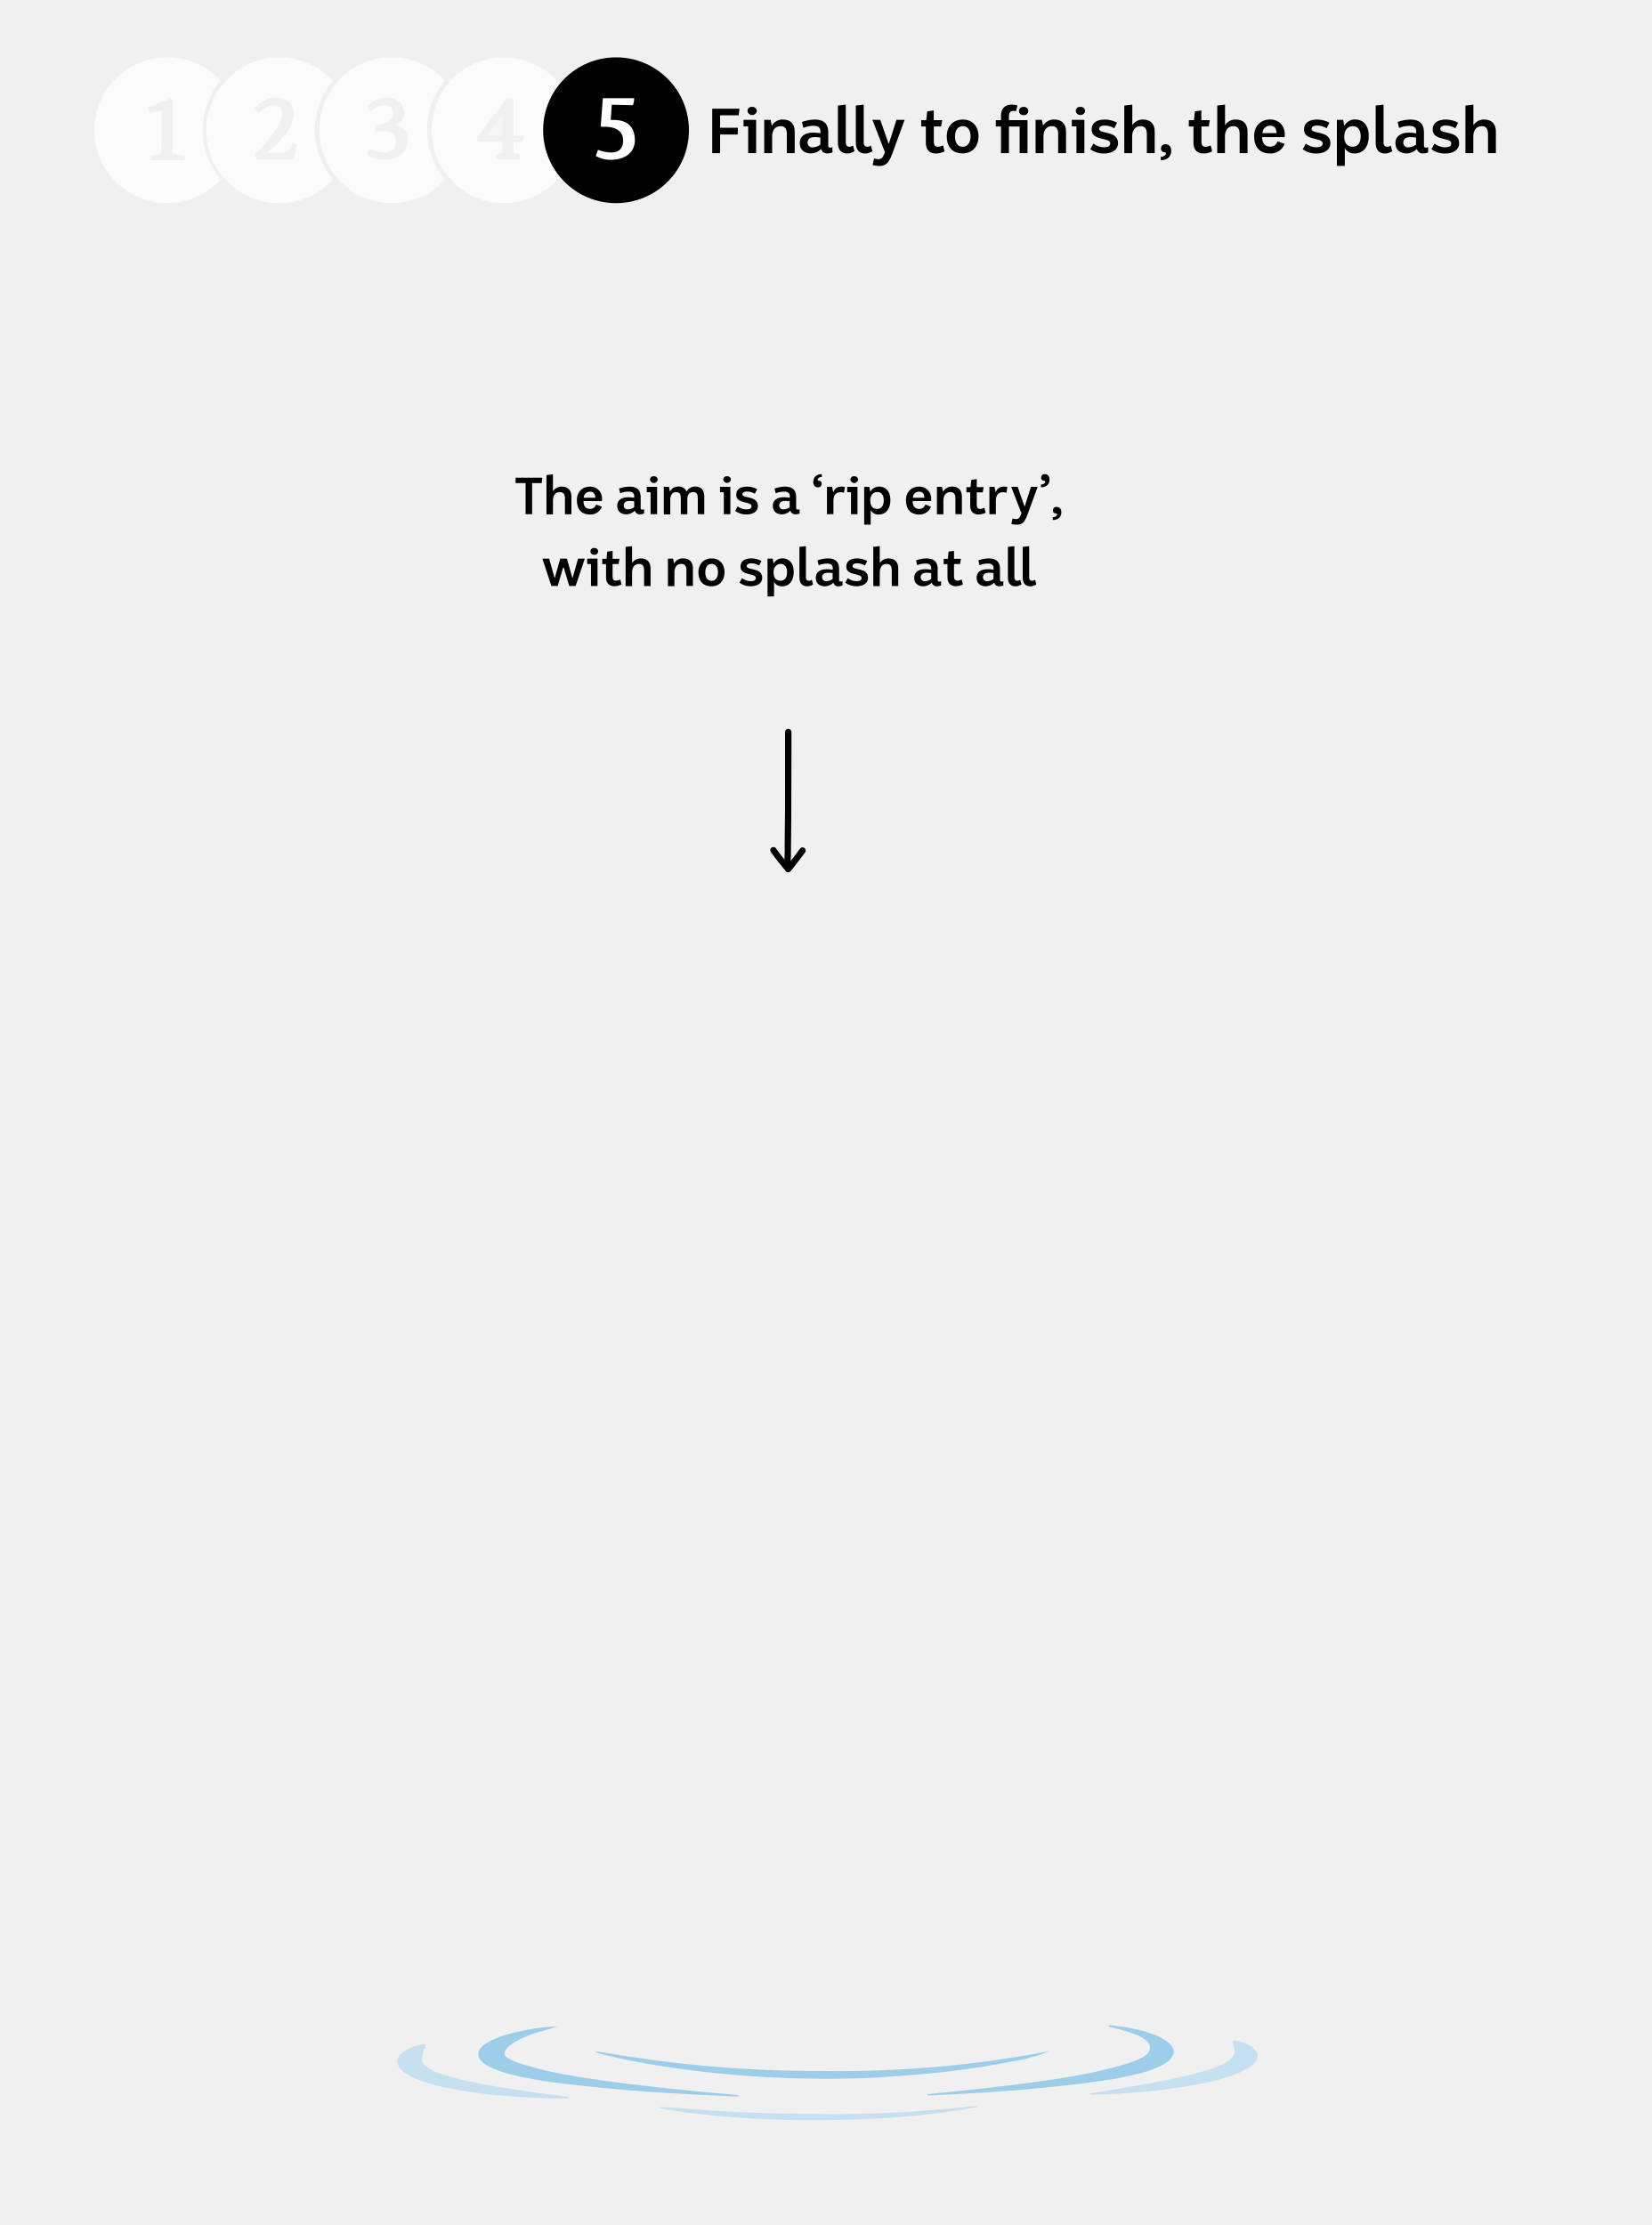
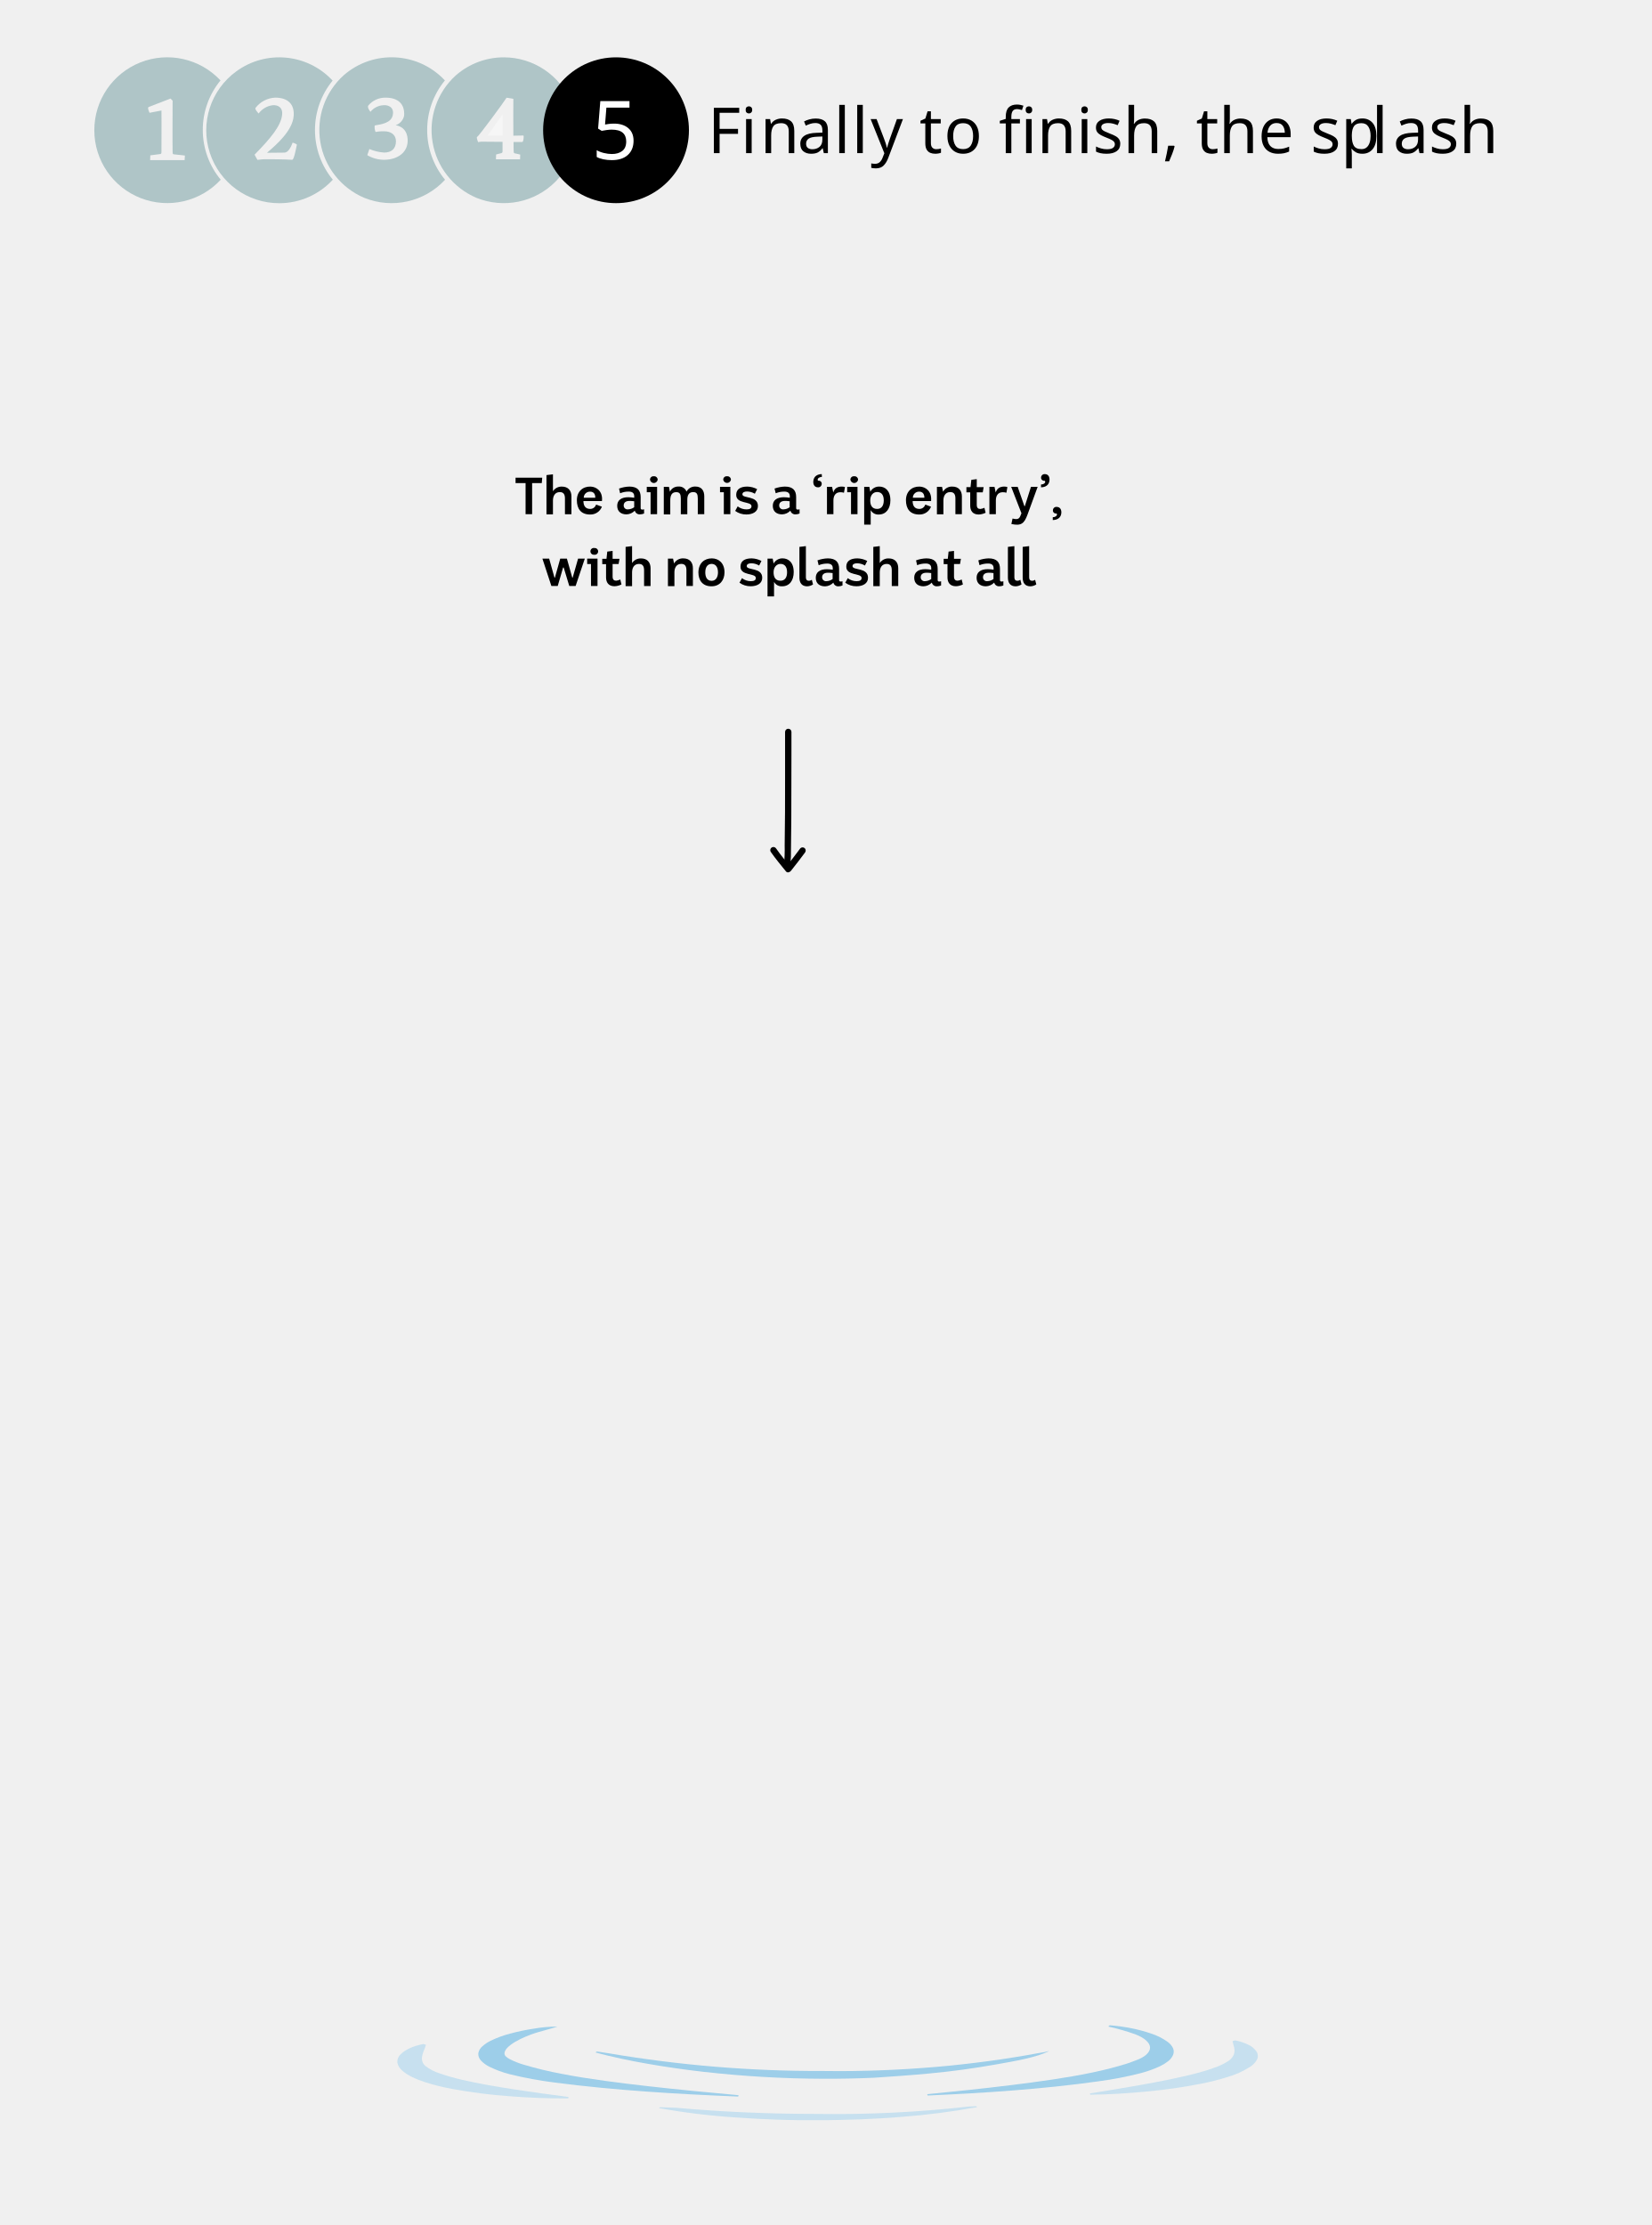
<svg xmlns="http://www.w3.org/2000/svg" id="Layer_1" data-name="Layer 1" viewBox="0 0 780 1051.14">
  <defs>
-     <style>.cls-1,.cls-2,.cls-3{fill:#fff;}.cls-1{opacity:0.7;}.cls-2{opacity:0.37;}.cls-4{opacity:0.6;}.cls-5{fill:#abd6ee;}.cls-6{fill:#66b7e4;}</style>
+     <style>.cls-1{font-size:30px;font-family:ABCSansBold, ABCSans;}.cls-2{letter-spacing:-0.02em;}.cls-3{letter-spacing:-0.04em;}.cls-4{letter-spacing:-0.02em;}.cls-5{letter-spacing:-0.02em;}.cls-6{letter-spacing:0.02em;}.cls-7{fill:#005058;opacity:0.27;}.cls-8,.cls-9{fill:#fff;}.cls-8{opacity:0.37;}.cls-9{font-size:38.5px;font-family:ABCSerifBold, ABCSerif;}.cls-10{opacity:0.6;}.cls-11{fill:#abd6ee;}.cls-12{fill:#66b7e4;}</style>
  </defs>
-   <path d="M256.14,225.66l-.22,2.56h-4.56v14.7h-3.08v-14.7h-4.74v-2.56Z" />
+   <path d="M256.14,225.66l-.22,2.56h-4.56v14.7h-3.09v-14.7h-4.73v-2.56Z" />
  <path d="M261.2,224.08v8a4.81,4.81,0,0,1,4.24-2.2c3,0,4.49,1.95,4.49,4.61v8.44h-3.06v-7.45c0-2-.74-3-2.42-3-2.34,0-3.25,1.9-3.25,4v6.51h-3.06V224.45Z" />
  <path d="M284.33,239.37a5.76,5.76,0,0,1-5.57,3.7c-4.34,0-6.26-2.72-6.26-6.76s2.71-6.53,6.43-6.44c3,.08,5.75,2.35,5.45,6.46l-.05.4H275.6c0,2.19.94,3.7,3.18,3.7a2.87,2.87,0,0,0,2.79-2.05Zm-3.13-4.22c.05-2-1-2.93-2.54-2.88a2.87,2.87,0,0,0-2.91,2.88Z" />
-   <path d="M292.42,230.81a15.49,15.49,0,0,1,4.89-.94c3.89,0,5.32,1.93,5.32,4.94V240a.65.65,0,0,0,.62.74,2.5,2.5,0,0,0,1-.14v2a5.05,5.05,0,0,1-2.05.4,2.34,2.34,0,0,1-2.34-1.76,5.6,5.6,0,0,1-3.9,1.76c-2.51,0-4.38-1.29-4.41-4s2-4.1,5.25-4.1a19.85,19.85,0,0,1,2.79.25v-.77c0-1.4-.89-2.17-2.66-2.14a10.41,10.41,0,0,0-4,.79Zm7.16,6a14,14,0,0,0-2.52-.15c-1.48.08-2.42.77-2.44,2.08a1.8,1.8,0,0,0,2.09,1.89,5.1,5.1,0,0,0,2.87-1Z" />
+   <path d="M292.42,230.81a15.43,15.43,0,0,1,4.89-.94c3.89,0,5.32,1.93,5.32,4.94V240a.65.65,0,0,0,.62.74,2.5,2.5,0,0,0,1-.14v2a5.05,5.05,0,0,1-2.05.4,2.34,2.34,0,0,1-2.34-1.76,5.6,5.6,0,0,1-3.9,1.76c-2.51,0-4.38-1.29-4.41-4s2-4.1,5.25-4.1a19.85,19.85,0,0,1,2.79.25v-.77c0-1.4-.89-2.17-2.66-2.14a10.41,10.41,0,0,0-4,.79Zm7.16,6a14,14,0,0,0-2.52-.15c-1.48.08-2.42.77-2.44,2.08a1.8,1.8,0,0,0,2.09,1.89,5.1,5.1,0,0,0,2.87-1Z" />
  <path d="M310.4,230v12.92h-3.08V232.54h-1.8V230Zm-1.55-5a1.64,1.64,0,0,1,1.82,1.55,1.82,1.82,0,0,1-3.62,0A1.59,1.59,0,0,1,308.85,225Z" />
-   <path d="M316,230l.45,2.29a4.29,4.29,0,0,1,4-2.44,3.77,3.77,0,0,1,3.85,2.39,4.52,4.52,0,0,1,4.17-2.39c3,0,4.21,2,4.21,4.63v8.44h-3.06v-7.45c0-2-.46-3-2.14-3-2.22,0-2.81,1.68-2.81,3.57v6.91H321.6v-7.45c0-2-.47-3-2.14-3-2.37,0-2.84,1.9-2.84,4v6.51h-3.06V230Z" />
+   <path d="M316,230l.45,2.29a4.29,4.29,0,0,1,4-2.44,3.77,3.77,0,0,1,3.85,2.39,4.52,4.52,0,0,1,4.17-2.39c3,0,4.21,2,4.21,4.63v8.44h-3.06v-7.45c0-2-.47-3-2.14-3-2.22,0-2.81,1.68-2.81,3.57v6.91H321.6v-7.45c0-2-.47-3-2.15-3-2.36,0-2.83,1.9-2.83,4v6.51h-3.06V230Z" />
  <path d="M345,230v12.92h-3.08V232.54h-1.8V230Zm-1.56-5a1.65,1.65,0,0,1,1.83,1.55,1.83,1.83,0,0,1-3.63,0A1.59,1.59,0,0,1,343.4,225Z" />
-   <path d="M348.46,239.22a6.68,6.68,0,0,0,4.19,1.43c1.48,0,2.35-.44,2.35-1.51,0-2.51-7.48-.83-7.23-5.57.1-2.32,1.8-3.7,5.23-3.7a10.49,10.49,0,0,1,4.66,1.21l-1.09,2.17a7.35,7.35,0,0,0-3.69-1.06c-1.21,0-2.22.4-2.17,1.41.14,2,7.32.47,7.32,5.45,0,2.66-2.39,4-5.45,4a8.86,8.86,0,0,1-5.3-1.68Z" />
+   <path d="M348.46,239.22a6.68,6.68,0,0,0,4.19,1.43c1.48,0,2.34-.44,2.34-1.51,0-2.51-7.47-.83-7.22-5.57.1-2.32,1.8-3.7,5.23-3.7a10.49,10.49,0,0,1,4.66,1.21l-1.09,2.17a7.36,7.36,0,0,0-3.7-1.06c-1.2,0-2.22.4-2.17,1.41.15,2,7.33.47,7.33,5.45,0,2.66-2.39,4-5.45,4a8.86,8.86,0,0,1-5.3-1.68Z" />
  <path d="M365.87,230.81a15.43,15.43,0,0,1,4.89-.94c3.89,0,5.32,1.93,5.32,4.94V240a.65.65,0,0,0,.62.74,2.5,2.5,0,0,0,1-.14v2a5.05,5.05,0,0,1-2,.4,2.34,2.34,0,0,1-2.34-1.76,5.6,5.6,0,0,1-3.9,1.76c-2.51,0-4.38-1.29-4.41-4s2-4.1,5.25-4.1a19.85,19.85,0,0,1,2.79.25v-.77c0-1.4-.89-2.17-2.66-2.14a10.41,10.41,0,0,0-4,.79Zm7.15,6a13.81,13.81,0,0,0-2.51-.15c-1.48.08-2.42.77-2.44,2.08a1.8,1.8,0,0,0,2.09,1.89,5,5,0,0,0,2.86-1Z" />
  <path d="M388.24,225.31c-1.16,0-2,.62-2,1.36,0,.22.27.44.27.44a1.42,1.42,0,0,1,1.65,1.56,1.65,1.65,0,0,1-1.75,1.55c-1.7,0-2.34-1.36-2.22-2.91.2-2.37,2-3.3,4-3.33Z" />
-   <path d="M393.05,230l.57,2.66c.59-2,2.1-2.84,4.19-2.79a5.12,5.12,0,0,1,1.33.23l-.47,2.68a5.26,5.26,0,0,0-1.84-.24c-2.27.07-3.14,1.82-3.14,3.89v6.49h-3.05V230Z" />
+   <path d="M393.05,230l.57,2.66c.59-2,2.09-2.84,4.19-2.79a5.12,5.12,0,0,1,1.33.23l-.47,2.68a5.26,5.26,0,0,0-1.84-.24c-2.27.07-3.14,1.82-3.14,3.89v6.49h-3.05V230Z" />
  <path d="M405.06,230v12.92H402V232.54h-1.8V230Zm-1.55-5a1.64,1.64,0,0,1,1.82,1.55,1.82,1.82,0,0,1-3.62,0A1.59,1.59,0,0,1,403.51,225Z" />
-   <path d="M410.66,230l.45,2.31a4.7,4.7,0,0,1,4.41-2.44c2.44.08,5.08,1.73,5.08,6.49,0,3.9-2,6.71-5.47,6.71a4,4,0,0,1-3.83-2.1v6.88h-3.08V230Zm.42,6.43c0,2.22.82,4,3.28,4,2,0,3.11-1.51,3.11-4.05,0-3-1.51-3.94-3.13-3.94C412.56,232.44,411.08,233.84,411.08,236.43Z" />
+   <path d="M410.66,230l.45,2.31a4.7,4.7,0,0,1,4.41-2.44c2.44.08,5.08,1.73,5.08,6.49,0,3.9-2,6.71-5.48,6.71a4,4,0,0,1-3.82-2.1v6.88h-3.08V230Zm.42,6.43c0,2.22.81,4,3.28,4,2,0,3.11-1.51,3.11-4.05,0-3-1.51-3.94-3.13-3.94C412.56,232.44,411.08,233.84,411.08,236.43Z" />
  <path d="M439.79,239.37a5.76,5.76,0,0,1-5.57,3.7c-4.34,0-6.27-2.72-6.27-6.76s2.72-6.53,6.44-6.44c3,.08,5.74,2.35,5.45,6.46l0,.4h-8.73c0,2.19.94,3.7,3.18,3.7a2.89,2.89,0,0,0,2.79-2.05Zm-3.13-4.22c0-2-1-2.93-2.54-2.88a2.87,2.87,0,0,0-2.91,2.88Z" />
  <path d="M445,230l.46,2.29a4.8,4.8,0,0,1,4.42-2.42c3,0,4.49,1.95,4.49,4.61v8.44h-3.06v-7.45c0-2-.74-3-2.42-3-2.34,0-3.25,1.9-3.25,4v6.51h-3.06V230Z" />
  <path d="M461.4,226.35v3.77h3.25l-.42,2.47H461.4v5.91c0,1.41.64,1.95,1.67,1.95a5.76,5.76,0,0,0,1.95-.56l.57,2.34a8.1,8.1,0,0,1-3.28.84c-3,0-4-2-4-4.15v-6.33h-1.8v-2.47h1.95l.37-3.43Z" />
-   <path d="M469.78,230l.57,2.66c.59-2,2.1-2.84,4.19-2.79a5.12,5.12,0,0,1,1.33.23l-.47,2.68a5.25,5.25,0,0,0-1.85-.24c-2.26.07-3.13,1.82-3.13,3.89v6.49h-3.05V230Z" />
-   <path d="M480.73,230l3.18,9.12h.2L487,230h3.16l-4.79,13.12c-1.57,4.31-3.05,5.4-7.62,4.43l.55-2.58c2.91.71,3.3,0,4.21-2.49L477.68,230Z" />
-   <path d="M493.44,227.11a1.45,1.45,0,0,1-1.66-1.58,1.65,1.65,0,0,1,1.75-1.55c1.71,0,2.35,1.36,2.22,2.91-.17,2.37-2,3.3-4,3.33v-1.33c1.18,0,2-.62,2-1.36C493.71,227.31,493.44,227.11,493.44,227.11Z" />
+   <path d="M469.78,230l.57,2.66c.59-2,2.1-2.84,4.19-2.79a5.12,5.12,0,0,1,1.33.23l-.47,2.68a5.29,5.29,0,0,0-1.85-.24c-2.26.07-3.13,1.82-3.13,3.89v6.49h-3.05V230Z" />
+   <path d="M480.73,230l3.18,9.12h.2L487,230h3.16l-4.79,13.12c-1.58,4.31-3.05,5.4-7.62,4.43l.55-2.58c2.91.71,3.3,0,4.21-2.49L477.67,230Z" />
+   <path d="M493.43,227.11a1.45,1.45,0,0,1-1.65-1.58,1.65,1.65,0,0,1,1.75-1.55c1.7,0,2.35,1.36,2.22,2.91-.17,2.37-2,3.3-4,3.33v-1.33c1.18,0,2-.62,2-1.36C493.71,227.31,493.43,227.11,493.43,227.11Z" />
  <path d="M499,242.57a1.4,1.4,0,0,1-1.62-1.58,1.6,1.6,0,0,1,1.72-1.52c1.7,0,2.37,1.33,2.25,2.91-.2,2.34-2,3.27-4.05,3.3v-1.33c1.16,0,2-.62,2-1.36C499.33,242.8,499,242.57,499,242.57Z" />
  <path d="M259.41,263.91l2.52,9h.19l2.52-9h3.15l2.54,9h.18l2.56-9h3.18l-4.34,12.92h-3l-2.64-8.73H266l-2.54,8.73h-3l-4.24-12.92Z" />
  <path d="M282.25,263.91v12.92h-3.08V266.45h-1.8v-2.54Zm-1.55-5a1.6,1.6,0,1,1,0,3.16,1.63,1.63,0,0,1-1.8-1.63A1.59,1.59,0,0,1,280.7,258.88Z" />
  <path d="M289.38,260.26V264h3.25l-.42,2.47h-2.83v5.92c0,1.4.64,1.95,1.67,1.95a5.72,5.72,0,0,0,1.95-.57l.57,2.34a8.1,8.1,0,0,1-3.28.84c-3,0-4-2-4-4.14V266.5h-1.8V264h2l.37-3.42Z" />
  <path d="M298.58,258v8a4.81,4.81,0,0,1,4.24-2.19c3,0,4.49,1.95,4.49,4.61v8.43h-3.06v-7.44c0-2-.74-3-2.42-3-2.34,0-3.25,1.9-3.25,4v6.51h-3.06V258.36Z" />
  <path d="M317.94,263.91l.47,2.29a4.76,4.76,0,0,1,4.41-2.41c3,0,4.49,1.95,4.49,4.61v8.43h-3.06v-7.44c0-2-.74-3-2.42-3-2.34,0-3.25,1.9-3.25,4v6.51h-3.06V263.91Z" />
  <path d="M336.24,263.79c3.23,0,6,2.19,6,6.61,0,3.62-2.15,6.58-6.16,6.58-4.37,0-6.17-3-6.17-6.58C330,266,332.74,263.79,336.24,263.79Zm-3.08,6.61c0,2,.69,4,3,4,2.1,0,3-1.95,3-4,0-2.86-1.41-4-3-4S333.16,267.49,333.16,270.4Z" />
  <path d="M350.5,273.13a6.68,6.68,0,0,0,4.19,1.43c1.48,0,2.34-.44,2.34-1.5,0-2.52-7.47-.84-7.23-5.57.1-2.32,1.81-3.7,5.23-3.7a10.49,10.49,0,0,1,4.66,1.21l-1.08,2.17a7.25,7.25,0,0,0-3.7-1.06c-1.21,0-2.22.39-2.17,1.4.15,2.05,7.32.47,7.32,5.45,0,2.66-2.39,4-5.45,4a8.78,8.78,0,0,1-5.3-1.68Z" />
  <path d="M365,263.91l.44,2.32a4.69,4.69,0,0,1,4.42-2.44c2.44.07,5.07,1.72,5.07,6.48,0,3.9-1.94,6.71-5.47,6.71a4,4,0,0,1-3.82-2.1v6.88h-3.08V263.91Zm.42,6.44c0,2.22.81,4,3.28,4,2,0,3.1-1.5,3.1-4,0-3-1.5-3.95-3.13-3.95S365.42,267.76,365.42,270.35Z" />
  <path d="M380.68,258v14.63c0,1.38.62,1.75,1.53,1.75a2.42,2.42,0,0,0,1.28-.47l.57,2.19a5.31,5.31,0,0,1-2.78.89c-2.57,0-3.65-1.73-3.65-4.07V258.36Z" />
  <path d="M386.16,264.73a15.09,15.09,0,0,1,4.88-.94c3.9,0,5.33,1.92,5.33,4.93V274a.65.65,0,0,0,.61.74,2.48,2.48,0,0,0,1-.15v2A5.09,5.09,0,0,1,396,277a2.33,2.33,0,0,1-2.34-1.75,5.67,5.67,0,0,1-3.9,1.75c-2.51,0-4.39-1.28-4.41-4s2-4.09,5.25-4.09a19.86,19.86,0,0,1,2.78.24v-.76c0-1.41-.88-2.17-2.66-2.15a10.39,10.39,0,0,0-4,.79Zm7.15,6a13.07,13.07,0,0,0-2.52-.15c-1.47.07-2.41.76-2.44,2.07a1.82,1.82,0,0,0,2.1,1.9,5.06,5.06,0,0,0,2.86-1Z" />
  <path d="M400.46,273.13a6.73,6.73,0,0,0,4.2,1.43c1.48,0,2.34-.44,2.34-1.5,0-2.52-7.47-.84-7.23-5.57.1-2.32,1.8-3.7,5.23-3.7a10.49,10.49,0,0,1,4.66,1.21l-1.08,2.17a7.3,7.3,0,0,0-3.7-1.06c-1.21,0-2.22.39-2.17,1.4.15,2.05,7.32.47,7.32,5.45,0,2.66-2.39,4-5.45,4a8.78,8.78,0,0,1-5.3-1.68Z" />
  <path d="M415.58,258v8a4.83,4.83,0,0,1,4.24-2.19c3,0,4.49,1.95,4.49,4.61v8.43h-3.06v-7.44c0-2-.74-3-2.41-3-2.34,0-3.26,1.9-3.26,4v6.51h-3.05V258.36Z" />
  <path d="M432.72,264.73a15.15,15.15,0,0,1,4.89-.94c3.89,0,5.32,1.92,5.32,4.93V274a.65.65,0,0,0,.62.74,2.41,2.41,0,0,0,1-.15v2a5,5,0,0,1-2.05.39,2.34,2.34,0,0,1-2.34-1.75,5.62,5.62,0,0,1-3.89,1.75c-2.52,0-4.39-1.28-4.42-4s2-4.09,5.25-4.09a20,20,0,0,1,2.79.24v-.76c0-1.41-.89-2.17-2.66-2.15a10.41,10.41,0,0,0-4,.79Zm7.16,6a13.13,13.13,0,0,0-2.52-.15c-1.48.07-2.42.76-2.44,2.07a1.82,1.82,0,0,0,2.1,1.9,5.09,5.09,0,0,0,2.86-1Z" />
  <path d="M450.65,260.26V264h3.26l-.42,2.47h-2.84v5.92c0,1.4.65,1.95,1.68,1.95a5.72,5.72,0,0,0,1.95-.57l.57,2.34a8.1,8.1,0,0,1-3.28.84c-3,0-4-2-4-4.14V266.5h-1.8V264h1.95l.37-3.42Z" />
  <path d="M462.15,264.73a15.09,15.09,0,0,1,4.88-.94c3.9,0,5.33,1.92,5.33,4.93V274a.65.65,0,0,0,.61.74,2.41,2.41,0,0,0,1-.15v2a5,5,0,0,1-2,.39,2.33,2.33,0,0,1-2.34-1.75,5.67,5.67,0,0,1-3.9,1.75c-2.52,0-4.39-1.28-4.41-4s2-4.09,5.25-4.09a20,20,0,0,1,2.78.24v-.76c0-1.41-.88-2.17-2.66-2.15a10.39,10.39,0,0,0-4,.79Zm7.15,6a13,13,0,0,0-2.51-.15c-1.49.07-2.42.76-2.45,2.07a1.82,1.82,0,0,0,2.1,1.9,5.06,5.06,0,0,0,2.86-1Z" />
  <path d="M479.17,258v14.63c0,1.38.61,1.75,1.53,1.75a2.46,2.46,0,0,0,1.28-.47l.56,2.19a5.31,5.31,0,0,1-2.78.89c-2.57,0-3.65-1.73-3.65-4.07V258.36Z" />
  <path d="M486.15,258v14.63c0,1.38.61,1.75,1.53,1.75a2.46,2.46,0,0,0,1.28-.47l.57,2.19a5.39,5.39,0,0,1-2.79.89c-2.57,0-3.65-1.73-3.65-4.07V258.36Z" />
  <path d="M370.85,345.79c0,7.29,0,14.58,0,21.86,0,10.58,0,21.15-.19,31.73a78.57,78.57,0,0,1-.29,8.95c-.24,1.91,2.76,1.9,3,0a65.82,65.82,0,0,0,.27-7.43c.08-4.8.12-9.6.15-14.4q.09-15.86.07-31.73c0-3,0-6,0-9a1.5,1.5,0,0,0-3,0Z" />
  <path d="M364.05,402.39c2.23,3.23,4.77,6.24,7.23,9.29.67.83,1.84.38,2.36-.3,1.1-1.47,2.27-2.88,3.38-4.32s2.09-2.82,3.16-4.19a1.56,1.56,0,0,0,0-2.12,1.51,1.51,0,0,0-2.12,0c-1.13,1.44-2.19,2.93-3.3,4.37s-2.51,3.14-3.71,4.74l2.35-.3c-2.3-2.86-4.67-5.66-6.76-8.69a1.53,1.53,0,0,0-2.05-.53,1.51,1.51,0,0,0-.54,2.05Z" />
-   <path d="M349.34,51.34l-.42,3.12h-8.76v5.88h8.4l-.06,3.21h-8.34v8.79h-3.72v-21Z" />
-   <path d="M357.17,56.62V72.34h-3.75V59.71h-2.19V56.62Zm-1.89-6.12a2,2,0,0,1,2.22,1.89,2.22,2.22,0,0,1-4.41,0A1.93,1.93,0,0,1,355.28,50.5Z" />
-   <path d="M364,56.62l.57,2.79a5.8,5.8,0,0,1,5.37-2.94c3.69,0,5.46,2.37,5.46,5.61V72.34h-3.72V63.28c0-2.4-.9-3.69-2.94-3.69-2.85,0-4,2.31-4,4.83v7.92H361V56.62Z" />
-   <path d="M378.83,57.61a18.74,18.74,0,0,1,5.94-1.14c4.74,0,6.48,2.34,6.48,6v6.36a.79.79,0,0,0,.75.9,3,3,0,0,0,1.23-.18V72a6.08,6.08,0,0,1-2.49.48,2.84,2.84,0,0,1-2.85-2.13,6.87,6.87,0,0,1-4.74,2.13c-3.06,0-5.34-1.56-5.37-4.83s2.46-5,6.39-5a24.49,24.49,0,0,1,3.39.3v-.93c0-1.71-1.08-2.64-3.24-2.61a12.68,12.68,0,0,0-4.86,1Zm8.7,7.35a16.62,16.62,0,0,0-3.06-.18c-1.8.09-2.94.93-3,2.52a2.21,2.21,0,0,0,2.55,2.31,6.17,6.17,0,0,0,3.48-1.26Z" />
-   <path d="M399.53,49.42V67.21c0,1.68.75,2.13,1.86,2.13a2.93,2.93,0,0,0,1.56-.57l.69,2.67a6.47,6.47,0,0,1-3.39,1.08c-3.12,0-4.44-2.1-4.44-5V49.87Z" />
-   <path d="M408,49.42V67.21c0,1.68.75,2.13,1.86,2.13a2.93,2.93,0,0,0,1.56-.57l.69,2.67a6.47,6.47,0,0,1-3.39,1.08c-3.12,0-4.44-2.1-4.44-5V49.87Z" />
-   <path d="M415.82,56.62l3.87,11.1h.24l3.54-11.1h3.84l-5.82,16c-1.92,5.25-3.72,6.57-9.27,5.4l.66-3.15c3.54.87,4,.06,5.13-3L412.1,56.62Z" />
-   <path d="M441.08,52.18v4.59h4l-.51,3h-3.45V67c0,1.71.78,2.37,2,2.37a6.83,6.83,0,0,0,2.37-.69l.69,2.85a9.82,9.82,0,0,1-4,1c-3.69,0-4.83-2.46-4.83-5V59.77h-2.19v-3h2.37L438,52.6Z" />
-   <path d="M454.88,56.47c3.93,0,7.35,2.67,7.35,8,0,4.41-2.61,8-7.5,8-5.31,0-7.5-3.6-7.5-8C447.23,59.14,450.62,56.47,454.88,56.47Zm-3.75,8c0,2.49.84,4.86,3.66,4.86,2.55,0,3.69-2.37,3.69-4.86,0-3.48-1.71-4.89-3.6-4.89C452.81,59.62,451.13,61,451.13,64.51Z" />
-   <path d="M472.85,56.77V54.64c0-3.21,1.68-5.22,5.16-5.22a8.57,8.57,0,0,1,2.58.39L480,52.48c-.12,0-.6-.09-1.08-.09-1.65,0-2.34.69-2.34,2.85v1.53h8.79V72.34h-3.72V59.77H476.6V72.34h-3.75V59.77h-2.46v-3Zm10.71-6.27a2,2,0,0,1,2.19,1.89,2,2,0,0,1-2.19,2,2,2,0,0,1-2.22-2C481.34,51.34,482.12,50.5,483.56,50.5Z" />
-   <path d="M492.17,56.62l.57,2.79a5.8,5.8,0,0,1,5.37-2.94c3.69,0,5.46,2.37,5.46,5.61V72.34h-3.72V63.28c0-2.4-.9-3.69-2.94-3.69-2.85,0-4,2.31-4,4.83v7.92h-3.72V56.62Z" />
-   <path d="M512.24,56.62V72.34h-3.75V59.71H506.3V56.62Zm-1.89-6.12a2,2,0,0,1,2.22,1.89,2.22,2.22,0,0,1-4.41,0A1.93,1.93,0,0,1,510.35,50.5Z" />
-   <path d="M516.5,67.84a8.13,8.13,0,0,0,5.09,1.74c1.8,0,2.86-.54,2.86-1.83,0-3.06-9.09-1-8.79-6.78.12-2.82,2.18-4.5,6.35-4.5a12.78,12.78,0,0,1,5.67,1.47l-1.31,2.64a9,9,0,0,0-4.5-1.29c-1.48,0-2.7.48-2.65,1.71.19,2.49,8.91.57,8.91,6.63,0,3.24-2.91,4.92-6.63,4.89a10.79,10.79,0,0,1-6.45-2Z" />
-   <path d="M534.88,49.42v9.72A5.88,5.88,0,0,1,540,56.47c3.69,0,5.46,2.37,5.46,5.61V72.34h-3.72V63.28c0-2.4-.9-3.69-2.94-3.69-2.84,0-4,2.31-4,4.83v7.92h-3.71V49.87Z" />
-   <path d="M550.42,71.92a1.72,1.72,0,0,1-2-1.92,2,2,0,0,1,2.1-1.86c2.07,0,2.88,1.62,2.73,3.54-.24,2.85-2.43,4-4.92,4V74.08c1.41,0,2.43-.75,2.43-1.65C550.78,72.19,550.42,71.92,550.42,71.92Z" />
-   <path d="M567.49,52.18v4.59h4l-.51,3h-3.45V67c0,1.71.78,2.37,2,2.37a6.83,6.83,0,0,0,2.37-.69l.69,2.85a9.82,9.82,0,0,1-4,1c-3.69,0-4.83-2.46-4.83-5V59.77h-2.19v-3H564l.45-4.17Z" />
-   <path d="M578.68,49.42v9.72a5.86,5.86,0,0,1,5.16-2.67c3.69,0,5.46,2.37,5.46,5.61V72.34h-3.72V63.28c0-2.4-.9-3.69-2.94-3.69-2.85,0-4,2.31-4,4.83v7.92H575V49.87Z" />
-   <path d="M606.82,68a7,7,0,0,1-6.78,4.5c-5.28,0-7.62-3.3-7.62-8.22s3.3-7.95,7.83-7.83c3.69.09,7,2.85,6.63,7.86l-.06.48H596.2c0,2.67,1.14,4.5,3.87,4.5a3.5,3.5,0,0,0,3.39-2.49ZM603,62.89c.06-2.43-1.26-3.57-3.09-3.51a3.5,3.5,0,0,0-3.54,3.51Z" />
-   <path d="M616.84,67.84a8.15,8.15,0,0,0,5.1,1.74c1.8,0,2.85-.54,2.85-1.83,0-3.06-9.09-1-8.79-6.78.12-2.82,2.19-4.5,6.36-4.5A12.78,12.78,0,0,1,628,57.94l-1.32,2.64a8.9,8.9,0,0,0-4.5-1.29c-1.47,0-2.7.48-2.64,1.71.18,2.49,8.91.57,8.91,6.63,0,3.24-2.91,4.92-6.63,4.89a10.76,10.76,0,0,1-6.45-2Z" />
-   <path d="M634.48,56.62l.54,2.82a5.71,5.71,0,0,1,5.37-3c3,.09,6.18,2.1,6.18,7.89,0,4.74-2.37,8.16-6.66,8.16A4.88,4.88,0,0,1,635.26,70v8.37h-3.75V56.62Zm.51,7.83c0,2.7,1,4.86,4,4.86,2.43,0,3.78-1.83,3.78-4.92,0-3.66-1.83-4.8-3.81-4.8C636.79,59.59,635,61.3,635,64.45Z" />
-   <path d="M653.56,49.42V67.21c0,1.68.75,2.13,1.86,2.13a2.93,2.93,0,0,0,1.56-.57l.69,2.67a6.47,6.47,0,0,1-3.39,1.08c-3.12,0-4.44-2.1-4.44-5V49.87Z" />
-   <path d="M660.22,57.61a18.74,18.74,0,0,1,5.94-1.14c4.74,0,6.48,2.34,6.48,6v6.36a.79.79,0,0,0,.75.9,3,3,0,0,0,1.23-.18V72a6.08,6.08,0,0,1-2.49.48,2.84,2.84,0,0,1-2.85-2.13,6.87,6.87,0,0,1-4.74,2.13c-3.06,0-5.34-1.56-5.37-4.83s2.46-5,6.39-5A24.49,24.49,0,0,1,669,63v-.93c0-1.71-1.08-2.64-3.24-2.61a12.68,12.68,0,0,0-4.86,1Zm8.7,7.35a16.62,16.62,0,0,0-3.06-.18c-1.8.09-2.94.93-3,2.52a2.21,2.21,0,0,0,2.55,2.31,6.17,6.17,0,0,0,3.48-1.26Z" />
-   <path d="M677.62,67.84a8.15,8.15,0,0,0,5.1,1.74c1.8,0,2.85-.54,2.85-1.83,0-3.06-9.09-1-8.79-6.78.12-2.82,2.19-4.5,6.36-4.5a12.78,12.78,0,0,1,5.67,1.47l-1.32,2.64a8.9,8.9,0,0,0-4.5-1.29c-1.47,0-2.7.48-2.64,1.71.18,2.49,8.91.57,8.91,6.63,0,3.24-2.91,4.92-6.63,4.89a10.76,10.76,0,0,1-6.45-2Z" />
-   <path d="M696,49.42v9.72a5.86,5.86,0,0,1,5.16-2.67c3.69,0,5.46,2.37,5.46,5.61V72.34h-3.72V63.28c0-2.4-.9-3.69-2.94-3.69-2.85,0-4,2.31-4,4.83v7.92h-3.72V49.87Z" />
-   <path class="cls-1" d="M148.79,61.4a36.73,36.73,0,0,1,8.33-23.32,34.4,34.4,0,0,0-45.48-4.38A34.43,34.43,0,0,0,131.9,96a34.33,34.33,0,0,0,25.32-11.11A36.76,36.76,0,0,1,148.79,61.4ZM138,75.49s-3.7-.27-11.47-.27a25.63,25.63,0,0,0-4.93.31l-1.35-2.46c7.78-7.9,12.4-13.63,13-18.71.47-3.66-2-4.82-4.35-4.66a9.73,9.73,0,0,0-6.73,3.92c-.2-.23-1.93-2.07-1.47-2.65A12.43,12.43,0,0,1,130,46.12c5.89,0,9.09,3,8.74,8.51-.46,7-8,13.59-12.63,17.55l8.32-.08c1.77-.15,3-2.54,3.81-4.73,0,0,1.73.5,2,1C139.58,71.53,138.81,75.49,138,75.49Z" />
-   <path class="cls-1" d="M238,27.09a34.28,34.28,0,0,0-22.6,8.46l0,0-.19.16A34.8,34.8,0,0,0,225,93.43a34.44,34.44,0,1,0,13-66.34Zm8.71,40h-4.12c0,2.27,0,3.46.07,4.39,0,.77.2,1,.74,1l2.34.54-.07,2.23h-11.4l.08-2.27,2.23-.58c.58-.15.81-.23.81-1,0-1.69,0-2.73,0-4.39l-10.13-.08c-.11,0-1.42.2-1.42.2S225,65,225.3,64.79c.89-.46,12.94-16.86,14-18.63l3.2.53c-.08,3.93,0,11.36,0,17.41l4.7-.08C247.59,64,247.32,67.06,246.71,67.06Z" />
-   <path class="cls-2" d="M237.43,64.06c0-7,0-10.05,0-10.05s-7.16,10.05-7.16,10.05Z" />
-   <path class="cls-1" d="M95.79,61.4A36.74,36.74,0,0,1,104.16,38a34.44,34.44,0,1,0,.11,46.9A36.78,36.78,0,0,1,95.79,61.4ZM87.2,75.66H70.92L71,73.39l4.46-.58c.58,0,.81-.23.81-1,.08-10.05,0-19.6,0-19.6l-5.62,1.08c-.19-.31-1.12-2.46-.46-2.73l10.35-4,1,1s-.12,20.87,0,24.37c0,.77.19,1,.73,1l5.08.54Z" />
-   <path class="cls-1" d="M201.79,61.4A36.74,36.74,0,0,1,210.16,38a34.43,34.43,0,0,0-47.76-2.48A34.8,34.8,0,0,0,172,93.43a34.41,34.41,0,0,0,38.24-8.51A36.78,36.78,0,0,1,201.79,61.4ZM181.35,75.49a15.64,15.64,0,0,1-7.86-2.19l1-2.89a21.48,21.48,0,0,0,7,1.66c3.35,0,5.51-1.74,5.55-5.24,0-2.46-1.43-4.35-4.47-4.74a17.82,17.82,0,0,0-5,.24c-.5.11-.89-3-.42-3.08,3-.54,7.62-1.08,8.39-4.89.73-3.62-2-4.82-4.35-4.66A8.43,8.43,0,0,0,175,52.82c-.2-.23-1.7-2.12-1-3a10.43,10.43,0,0,1,8.16-3.69c5.89,0,9.12,3,8.74,8.51a6,6,0,0,1-4,4.5c3.47.62,5.47,2.93,5.66,6.7C192.9,71.83,188,75.49,181.35,75.49Z" />
+   <text class="cls-1" transform="translate(334.31 72.34)">Fi<tspan class="cls-2" x="24.78" y="0">n</tspan>
+     <tspan x="42.36" y="0">a</tspan>
+     <tspan class="cls-3" x="59.58" y="0">l</tspan>
+     <tspan class="cls-4" x="68.07" y="0">l</tspan>
+     <tspan x="76.92" y="0">y </tspan>
+     <tspan class="cls-5" x="100.02" y="0">t</tspan>
+     <tspan x="111.57" y="0">o finish, the sp</tspan>
+     <tspan class="cls-6" x="313.62" y="0">l</tspan>
+     <tspan x="323.75" y="0">ash</tspan>
+   </text>
+   <path class="cls-7" d="M148.79,61.4a36.73,36.73,0,0,1,8.33-23.32,34.4,34.4,0,0,0-45.48-4.38A34.43,34.43,0,0,0,131.9,96a34.33,34.33,0,0,0,25.32-11.11A36.76,36.76,0,0,1,148.79,61.4ZM138,75.49s-3.7-.27-11.47-.27a25.63,25.63,0,0,0-4.93.31l-1.35-2.46c7.78-7.9,12.4-13.63,13-18.71.47-3.66-2-4.82-4.35-4.66a9.73,9.73,0,0,0-6.73,3.92c-.2-.23-1.93-2.07-1.47-2.65A12.43,12.43,0,0,1,130,46.12c5.89,0,9.09,3,8.74,8.51-.46,7-8,13.59-12.63,17.55l8.32-.08c1.77-.15,3-2.54,3.81-4.73,0,0,1.73.5,2,1C139.58,71.53,138.81,75.49,138,75.49Z" />
+   <path class="cls-7" d="M238,27.09a34.28,34.28,0,0,0-22.6,8.46l0,0-.19.16A34.8,34.8,0,0,0,225,93.43a34.44,34.44,0,1,0,13-66.34Zm8.71,40h-4.12c0,2.27,0,3.46.07,4.39,0,.77.2,1,.74,1l2.34.54-.07,2.23h-11.4l.08-2.27,2.23-.58c.58-.15.81-.23.81-1,0-1.69,0-2.73,0-4.39l-10.13-.08c-.11,0-1.42.2-1.42.2S225,65,225.3,64.79c.89-.46,12.94-16.86,14-18.63l3.2.53c-.08,3.93,0,11.36,0,17.41l4.7-.08C247.59,64,247.32,67.06,246.71,67.06Z" />
+   <path class="cls-8" d="M237.43,64.06c0-7,0-10.05,0-10.05s-7.16,10.05-7.16,10.05Z" />
+   <path class="cls-7" d="M95.79,61.4A36.74,36.74,0,0,1,104.16,38a34.44,34.44,0,1,0,.11,46.9A36.78,36.78,0,0,1,95.79,61.4ZM87.2,75.66H70.92L71,73.39l4.46-.58c.58,0,.81-.23.81-1,.08-10.05,0-19.6,0-19.6l-5.62,1.08c-.19-.31-1.12-2.46-.46-2.73l10.35-4,1,1s-.12,20.87,0,24.37c0,.77.19,1,.73,1l5.08.54Z" />
+   <path class="cls-7" d="M201.79,61.4A36.74,36.74,0,0,1,210.16,38a34.43,34.43,0,0,0-47.76-2.48A34.8,34.8,0,0,0,172,93.43a34.41,34.41,0,0,0,38.24-8.51A36.78,36.78,0,0,1,201.79,61.4ZM181.35,75.49a15.64,15.64,0,0,1-7.86-2.19l1-2.89a21.48,21.48,0,0,0,7,1.66c3.35,0,5.51-1.74,5.55-5.24,0-2.46-1.43-4.35-4.47-4.74a17.82,17.82,0,0,0-5,.24c-.5.11-.89-3-.42-3.08,3-.54,7.62-1.08,8.39-4.89.73-3.62-2-4.82-4.35-4.66A8.43,8.43,0,0,0,175,52.82c-.2-.23-1.7-2.12-1-3a10.43,10.43,0,0,1,8.16-3.69c5.89,0,9.12,3,8.74,8.51a6,6,0,0,1-4,4.5c3.47.62,5.47,2.93,5.66,6.7C192.9,71.83,188,75.49,181.35,75.49Z" />
  <circle cx="291" cy="61.53" r="34.44" />
-   <path class="cls-3" d="M284.07,59.9l-.3-.31,1-13.2h14.7c.31.3-.23,3.31-.65,3.31L289,49.47l-.5,7.2c6-.27,11.09,1.54,11.4,9.16.23,6-4.58,9.66-11.24,9.66a13.34,13.34,0,0,1-7.2-1.81l1-2.89a19.8,19.8,0,0,0,6.35,1.27c3.35,0,5.39-1.73,5.54-5.23C294.54,61.86,290.93,59.55,284.07,59.9Z" />
-   <g class="cls-4">
-     <path class="cls-5" d="M514.8,989c8.31-1.34,16.54-2.68,24.58-4.12s15.92-3,23.23-4.77c3.64-.91,7.12-1.88,10.22-3a31.06,31.06,0,0,0,7.54-3.52,7.66,7.66,0,0,0,1.87-1.87,5.23,5.23,0,0,0,.85-2,6.09,6.09,0,0,0-.09-2.42c-.19-.91-.56-1.87-.78-3l1.15-.39a23.88,23.88,0,0,1,6.18,2,9.73,9.73,0,0,1,3.9,3.15,3.86,3.86,0,0,1,.36,3.86,9.54,9.54,0,0,1-3.3,3.5,40.53,40.53,0,0,1-10.74,4.84,119.55,119.55,0,0,1-12.3,3.11,258.75,258.75,0,0,1-25.86,3.72c-8.77.83-17.61,1.4-26.56,1.5Z" />
-     <path class="cls-5" d="M268.43,991.32c-9.27.1-18.47-.3-27.63-1a252.23,252.23,0,0,1-27.11-3.44,104.7,104.7,0,0,1-12.92-3.22c-4.08-1.35-8.1-3.06-10.72-5.43a6.49,6.49,0,0,1-2.36-3.85,4.8,4.8,0,0,1,1.52-3.83c2.25-2.3,6-4,10.86-4.92l1.14.4a31.5,31.5,0,0,1-1.15,3.11,11.66,11.66,0,0,0-.72,2.62,4.76,4.76,0,0,0,1.47,4.15,21.66,21.66,0,0,0,7,3.64,98.75,98.75,0,0,0,10.48,3c7.61,1.76,15.92,3.19,24.37,4.49s17.14,2.48,25.91,3.63Z" />
-     <path class="cls-5" d="M457.69,995.17a563.23,563.23,0,0,1-71.77,3.49q-34.44,0-66.47-2.9l-7.7-.28-.51.43a323.86,323.86,0,0,0,36.46,4.43c3.19.21,6.38.44,9.6.6s6.46.29,9.7.43,6.51.15,9.77.23c1.63,0,3.26,0,4.9,0h9.8l4.9-.09c3.26-.09,6.53-.14,9.77-.27,6.47-.32,13-.58,19.27-1.15a336.24,336.24,0,0,0,36.18-4.64l-.48-.44Z" />
-     <path class="cls-6" d="M306.45,985.6q-10.53-1.17-20.85-2.58c-6.86-.94-13.62-2-20.12-3.26a174.52,174.52,0,0,1-18.06-4.35,37.35,37.35,0,0,1-6.68-2.65,7.25,7.25,0,0,1-1.85-1.33,1.86,1.86,0,0,1-.58-1.23c-.16-3.7,8.66-7.89,14.89-9.87,3.28-1,6.9-1.86,10.13-2.93a64.82,64.82,0,0,0-11.63,1.06,97.56,97.56,0,0,0-10.45,2.19,49.46,49.46,0,0,0-9.5,3.46,16.56,16.56,0,0,0-3.81,2.55,5.63,5.63,0,0,0-2,3.32,4.49,4.49,0,0,0,1.29,3.51,13.68,13.68,0,0,0,3.78,2.8,49.27,49.27,0,0,0,9.82,3.63,184.43,184.43,0,0,0,21.27,3.93c14.35,1.87,28.7,3.21,43.14,4.25s28.93,1.78,43.44,2.36l.2-.64C334.67,988.54,320.47,987.18,306.45,985.6Z" />
-     <path class="cls-6" d="M554.1,967.59a7.77,7.77,0,0,0-2.35-2.84,27.23,27.23,0,0,0-7.85-4,67.79,67.79,0,0,0-9.43-2.54,84.57,84.57,0,0,0-10.28-1.43l-.63.58.22.1a100.09,100.09,0,0,1,12.82,3.71c3.91,1.54,6.65,3.81,6.66,6.17s-2.66,4.62-6.82,6.06c-1.29.53-2.71,1-4.24,1.53a167.83,167.83,0,0,1-16.66,4.26c-6,1.25-12.25,2.31-18.61,3.26s-12.84,1.81-19.37,2.61c-13,1.6-26.28,3-39.57,4.28l.22.63c13.57-.6,27.12-1.35,40.61-2.42s26.91-2.42,40.28-4.32a172.76,172.76,0,0,0,19.78-3.83,53.52,53.52,0,0,0,9.12-3.29,21.11,21.11,0,0,0,3.79-2.34,7.55,7.55,0,0,0,2.35-3A4,4,0,0,0,554.1,967.59Z" />
-     <path class="cls-6" d="M388.52,978.38a591.45,591.45,0,0,1-100.76-8.32c-1.95-.3-3.89-.59-5.81-.9l-.66.45c3.83,1.09,7.86,2,12,2.92s8.34,1.69,12.63,2.45,8.67,1.43,13.08,2.08c2.22.3,4.42.63,6.67.91s4.48.57,6.75.82a520,520,0,0,0,56,3.26c8.16.05,16.33-.13,24.45-.48,6.71-.4,19.38-1.35,26-2,11-1,21.61-2.51,31.79-4.31,9-1.59,19-3.28,25-6.35a33.31,33.31,0,0,1-5,1q-3,.55-6,1.08-5.82,1-11.79,1.89c-8,1.17-16.13,2.16-24.42,3-16.76,1.63-34.11,2.52-51.46,2.56C394.09,978.43,391.3,978.41,388.52,978.38Z" />
+   <text class="cls-9" transform="translate(279.45 75.26)">5</text>
+   <g class="cls-10">
+     <path class="cls-11" d="M514.8,989c8.31-1.34,16.54-2.68,24.58-4.12s15.92-3,23.23-4.77c3.64-.91,7.12-1.88,10.22-3a31.06,31.06,0,0,0,7.54-3.52,7.66,7.66,0,0,0,1.87-1.87,5.23,5.23,0,0,0,.85-2,6.09,6.09,0,0,0-.09-2.42c-.19-.91-.56-1.87-.78-3l1.15-.39a23.88,23.88,0,0,1,6.18,2,9.73,9.73,0,0,1,3.9,3.15,3.86,3.86,0,0,1,.36,3.86,9.54,9.54,0,0,1-3.3,3.5,40.53,40.53,0,0,1-10.74,4.84,119.55,119.55,0,0,1-12.3,3.11,258.75,258.75,0,0,1-25.86,3.72c-8.77.83-17.61,1.4-26.56,1.5Z" />
+     <path class="cls-11" d="M268.43,991.32c-9.27.1-18.47-.3-27.63-1a252.23,252.23,0,0,1-27.11-3.44,104.7,104.7,0,0,1-12.92-3.22c-4.08-1.35-8.1-3.06-10.72-5.43a6.49,6.49,0,0,1-2.36-3.85,4.8,4.8,0,0,1,1.52-3.83c2.25-2.3,6-4,10.86-4.92l1.14.4a31.5,31.5,0,0,1-1.15,3.11,11.66,11.66,0,0,0-.72,2.62,4.76,4.76,0,0,0,1.47,4.15,21.66,21.66,0,0,0,7,3.64,98.75,98.75,0,0,0,10.48,3c7.61,1.76,15.92,3.19,24.37,4.49s17.14,2.48,25.91,3.63Z" />
+     <path class="cls-11" d="M457.69,995.17a563.23,563.23,0,0,1-71.77,3.49q-34.44,0-66.47-2.9l-7.7-.28-.51.43a323.86,323.86,0,0,0,36.46,4.43c3.19.21,6.38.44,9.6.6s6.46.29,9.7.43,6.51.15,9.77.23c1.63,0,3.26,0,4.9,0h9.8l4.9-.09c3.26-.09,6.53-.14,9.77-.27,6.47-.32,13-.58,19.27-1.15a336.24,336.24,0,0,0,36.18-4.64l-.48-.44Z" />
+     <path class="cls-12" d="M306.45,985.6q-10.53-1.17-20.85-2.58c-6.86-.94-13.62-2-20.12-3.26a174.52,174.52,0,0,1-18.06-4.35,37.35,37.35,0,0,1-6.68-2.65,7.25,7.25,0,0,1-1.85-1.33,1.86,1.86,0,0,1-.58-1.23c-.16-3.7,8.66-7.89,14.89-9.87,3.28-1,6.9-1.86,10.13-2.93a64.82,64.82,0,0,0-11.63,1.06,97.56,97.56,0,0,0-10.45,2.19,49.46,49.46,0,0,0-9.5,3.46,16.56,16.56,0,0,0-3.81,2.55,5.63,5.63,0,0,0-2,3.32,4.49,4.49,0,0,0,1.29,3.51,13.68,13.68,0,0,0,3.78,2.8,49.27,49.27,0,0,0,9.82,3.63,184.43,184.43,0,0,0,21.27,3.93c14.35,1.87,28.7,3.21,43.14,4.25s28.93,1.78,43.44,2.36l.2-.64C334.67,988.54,320.47,987.18,306.45,985.6Z" />
+     <path class="cls-12" d="M554.1,967.59a7.77,7.77,0,0,0-2.35-2.84,27.23,27.23,0,0,0-7.85-4,67.79,67.79,0,0,0-9.43-2.54,84.57,84.57,0,0,0-10.28-1.43l-.63.58.22.1a100.09,100.09,0,0,1,12.82,3.71c3.91,1.54,6.65,3.81,6.66,6.17s-2.66,4.62-6.82,6.06c-1.29.53-2.71,1-4.24,1.53a167.83,167.83,0,0,1-16.66,4.26c-6,1.25-12.25,2.31-18.61,3.26s-12.84,1.81-19.37,2.61c-13,1.6-26.28,3-39.57,4.28l.22.63c13.57-.6,27.12-1.35,40.61-2.42s26.91-2.42,40.28-4.32a172.76,172.76,0,0,0,19.78-3.83,53.52,53.52,0,0,0,9.12-3.29,21.11,21.11,0,0,0,3.79-2.34,7.55,7.55,0,0,0,2.35-3A4,4,0,0,0,554.1,967.59Z" />
+     <path class="cls-12" d="M388.52,978.38a591.45,591.45,0,0,1-100.76-8.32c-1.95-.3-3.89-.59-5.81-.9l-.66.45c3.83,1.09,7.86,2,12,2.92s8.34,1.69,12.63,2.45,8.67,1.43,13.08,2.08c2.22.3,4.42.63,6.67.91s4.48.57,6.75.82a520,520,0,0,0,56,3.26c8.16.05,16.33-.13,24.45-.48,6.71-.4,19.38-1.35,26-2,11-1,21.61-2.51,31.79-4.31,9-1.59,19-3.28,25-6.35a33.31,33.31,0,0,1-5,1q-3,.55-6,1.08-5.82,1-11.79,1.89c-8,1.17-16.13,2.16-24.42,3-16.76,1.63-34.11,2.52-51.46,2.56C394.09,978.43,391.3,978.41,388.52,978.38Z" />
  </g>
</svg>
